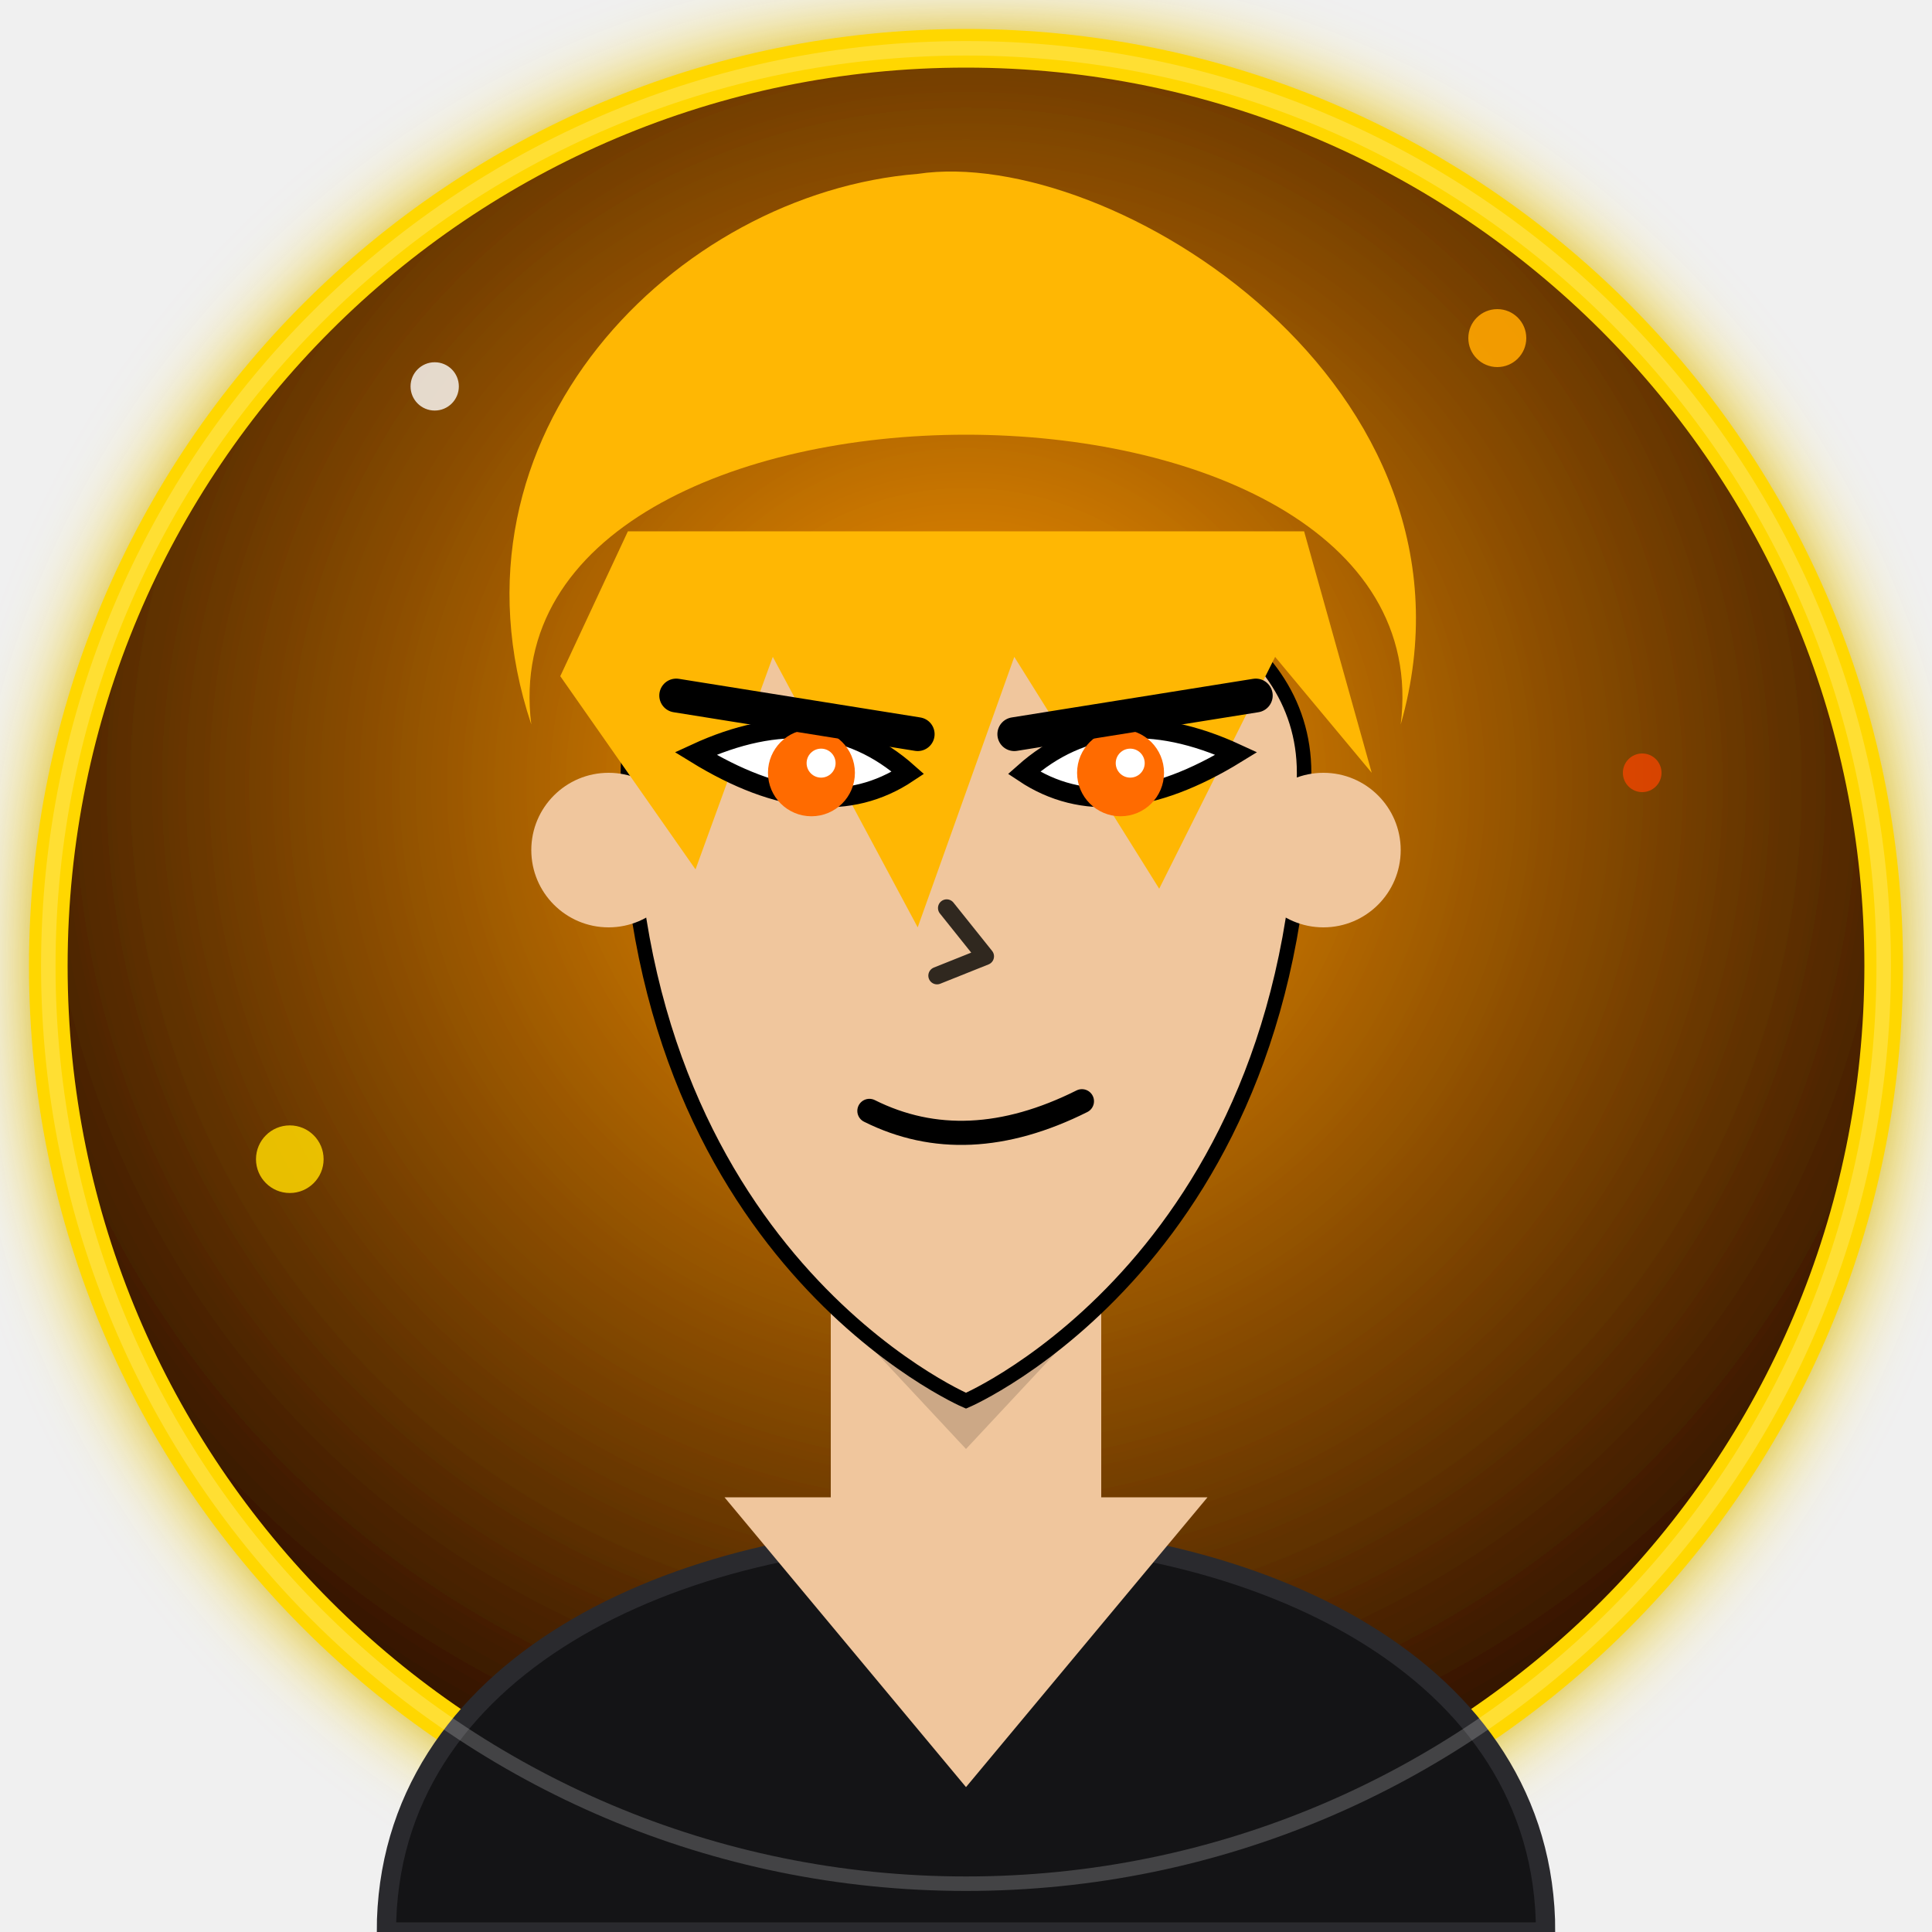
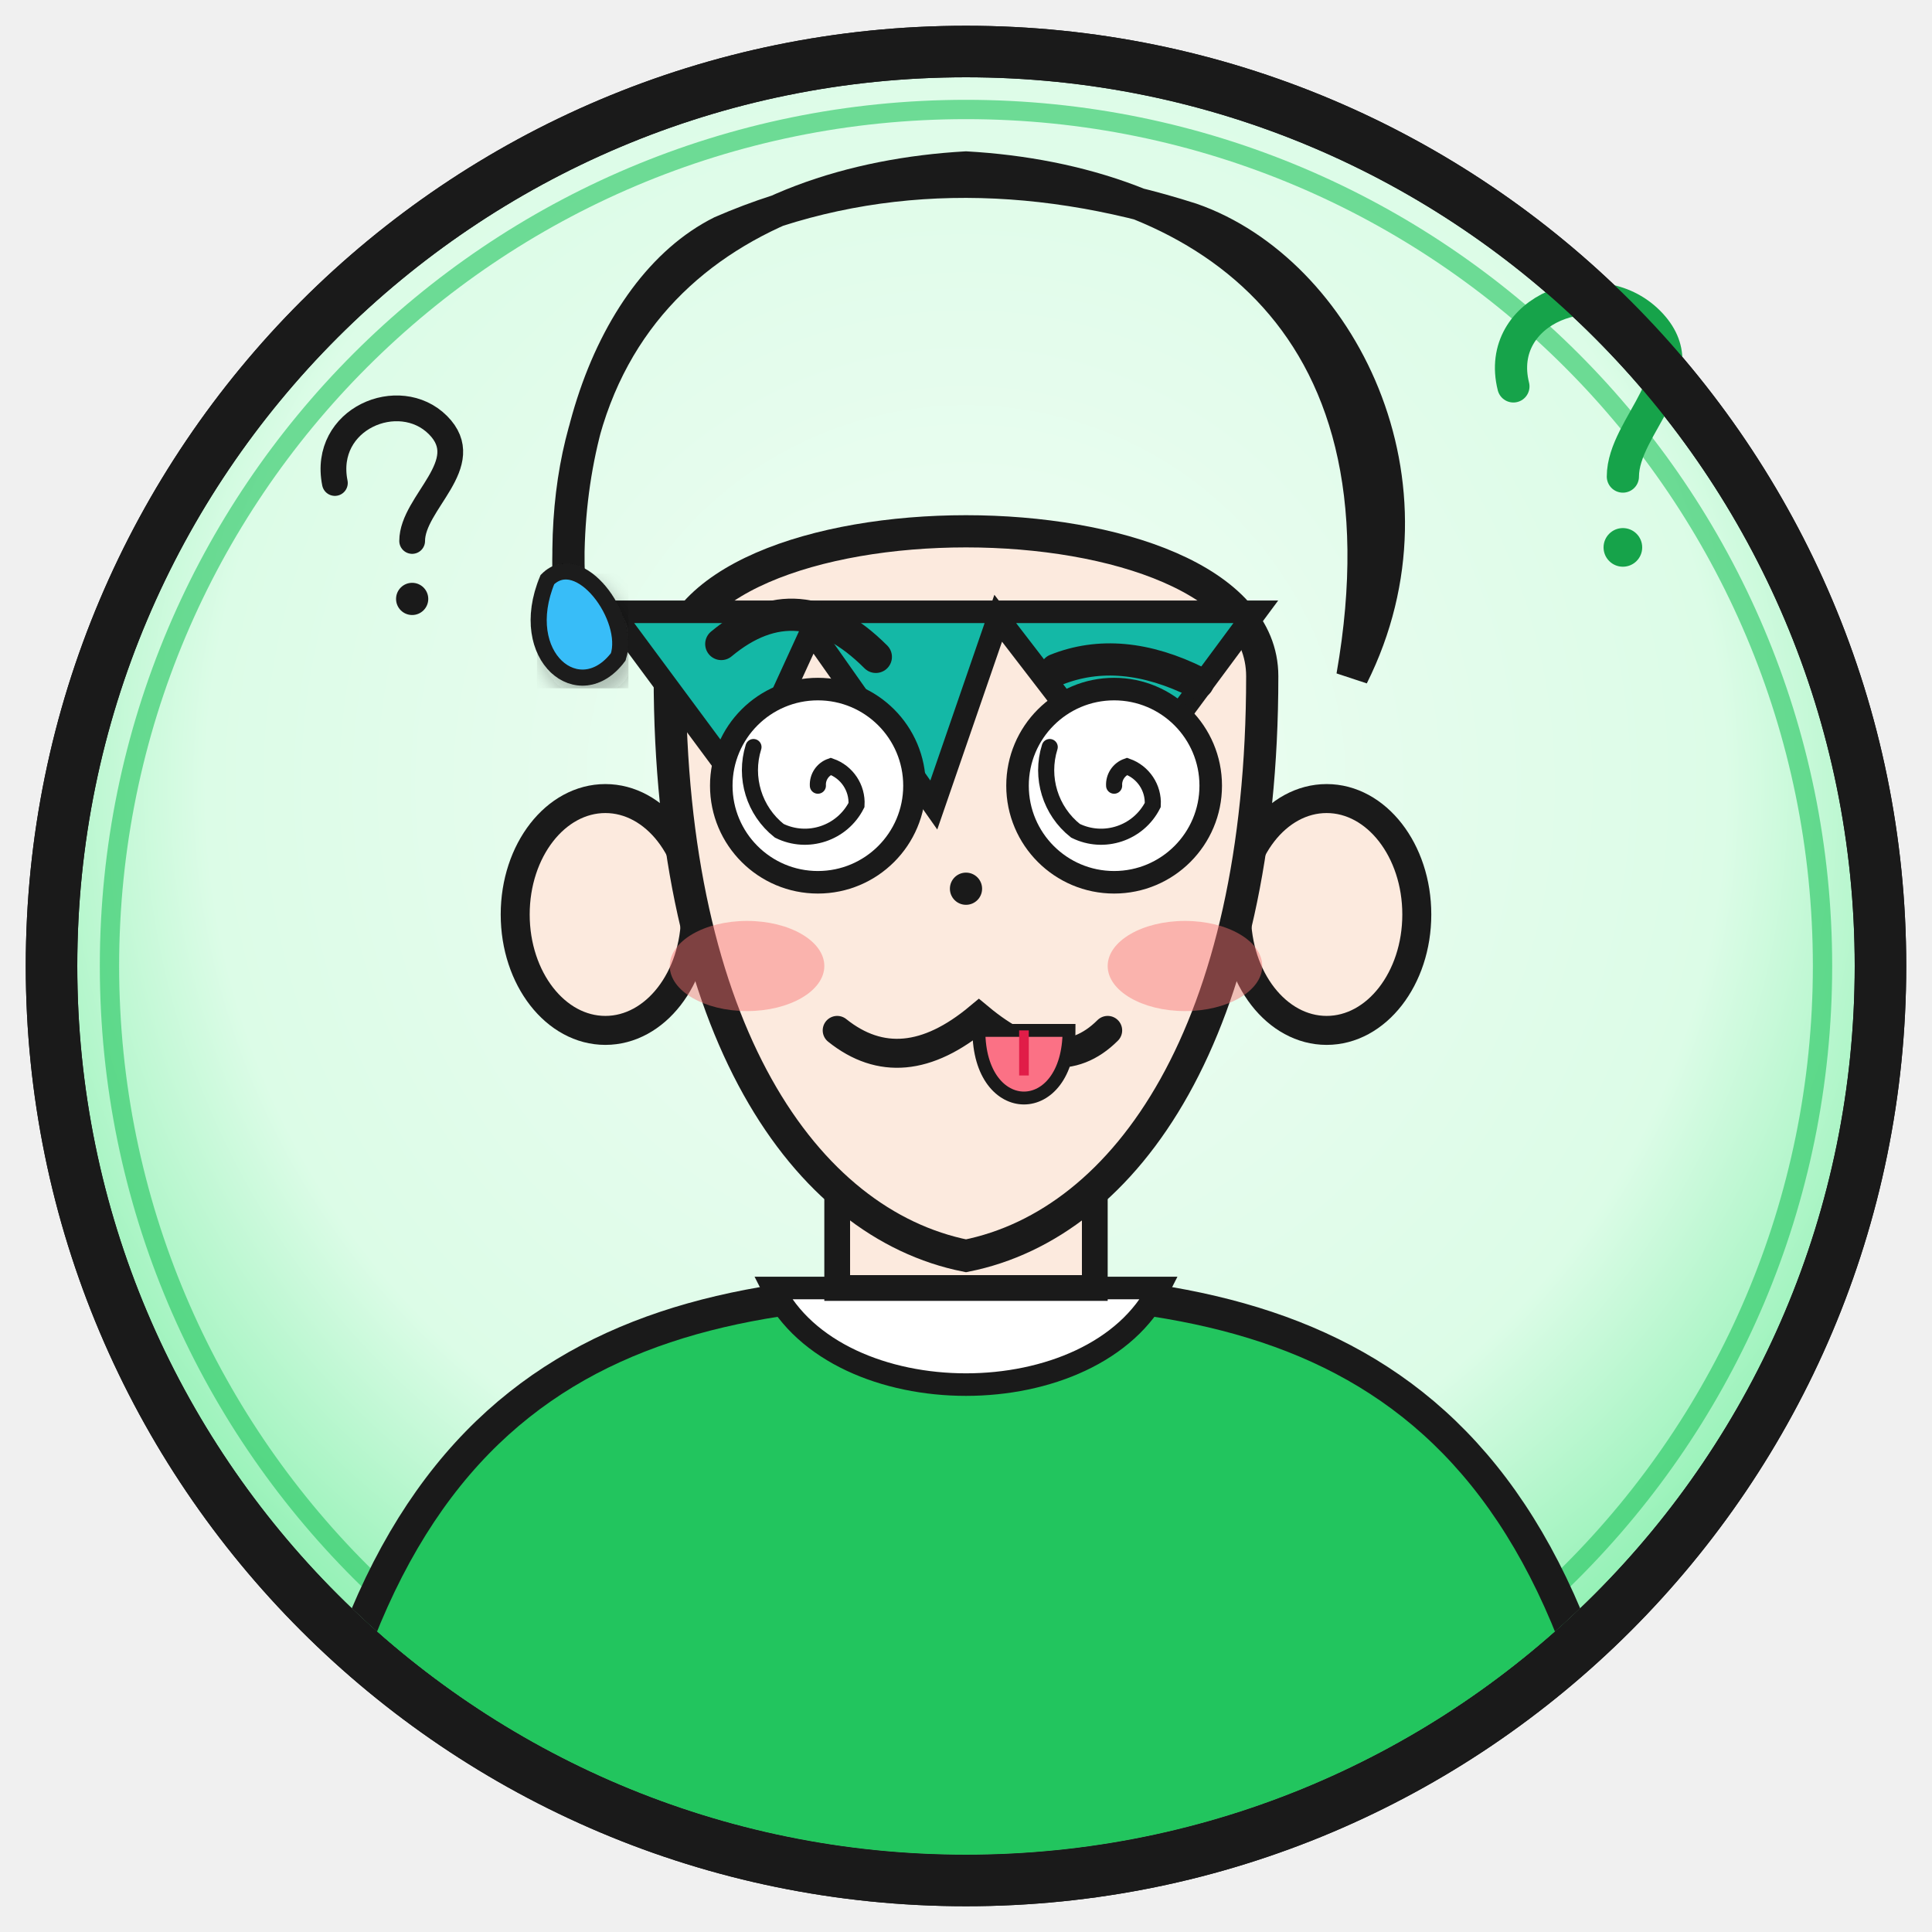
- <svg xmlns="http://www.w3.org/2000/svg" viewBox="0 0 200 200" width="200" height="200">
+ <svg xmlns="http://www.w3.org/2000/svg" viewBox="0 0 300 300" width="300" height="300">
  <defs>
-     <radialGradient id="bg_avatar_10" cx="50%" cy="40%" r="60%">
-       <stop offset="0%" stop-color="#ff9900" />
-       <stop offset="100%" stop-color="#2d1000" />
+     <radialGradient id="derp_bg" cx="50%" cy="40%" r="60%">
+       <stop offset="0%" stop-color="#F0FDF4" />
+       <stop offset="70%" stop-color="#DCFCE7" />
+       <stop offset="100%" stop-color="#86EFAC" />
    </radialGradient>
-     <linearGradient id="goldChain" x1="0%" y1="0%" x2="100%" y2="100%">
-       <stop offset="0%" stop-color="#FFF" />
-       <stop offset="30%" stop-color="#FFD700" />
-       <stop offset="70%" stop-color="#FFA500" />
-       <stop offset="100%" stop-color="#FF8C00" />
-     </linearGradient>
-     <linearGradient id="shemaghPattern" x1="0%" y1="0%" x2="100%" y2="0%">
-       <stop offset="0%" stop-color="#d90429" />
-       <stop offset="50%" stop-color="#ffffff" />
-       <stop offset="100%" stop-color="#d90429" />
-     </linearGradient>
-     <filter id="glow_avatar_10">
-       <feGaussianBlur stdDeviation="4" result="coloredBlur" />
-       <feMerge>
-         <feMergeNode in="coloredBlur" />
-         <feMergeNode in="SourceGraphic" />
-       </feMerge>
+     <filter id="derp_shadow">
+       <feDropShadow dx="1" dy="2" stdDeviation="1.5" flood-color="#1A1A1A" flood-opacity="0.3" />
    </filter>
  </defs>
-   <circle cx="100" cy="100" r="95" fill="url(#bg_avatar_10)" stroke="#ffd700" stroke-width="4" filter="url(#glow_avatar_10)" />
-   <circle cx="45" cy="40" r="2.5" fill="#FFF" opacity="0.8" />
-   <circle cx="155" cy="35" r="3" fill="#FFA500" opacity="0.9" />
-   <circle cx="170" cy="80" r="2" fill="#FF4500" opacity="0.7" />
-   <circle cx="30" cy="120" r="3.5" fill="#FFD700" opacity="0.85" />
-   <path d="M 40 200 C 40 145, 160 145, 160 200 Z" fill="#141416" stroke="#2a2a2e" stroke-width="2" />
-   <path d="M 75 155 L 100 185 L 125 155 Z" fill="#f0c69d" />
-   <rect x="86" y="125" width="28" height="35" fill="#f0c69d" />
-   <path d="M 86 135 L 100 150 L 114 135 Z" fill="#000" opacity="0.15" />
-   <path d="M 65 80 C 65 130, 100 145, 100 145 C 100 145, 135 130, 135 80 C 135 50, 65 50, 65 80 Z" fill="#f0c69d" stroke="#000" stroke-width="1.5" />
-   <circle cx="63" cy="88" r="8" fill="#f0c69d" />
-   <circle cx="137" cy="88" r="8" fill="#f0c69d" />
-   <path d="M 55 75 C 50 35, 150 35, 145 75 C 155 40, 115 15, 95 18 C 70 20, 45 45, 55 75 Z" fill="#ffb703" />
-   <path d="M 58 70 L 72 90 L 80 68 L 95 96 L 105 68 L 120 92 L 132 68 L 142 80 L 135 55 L 65 55 Z" fill="#ffb703" />
-   <path d="M 72 78 Q 85 72 94 80 Q 85 86 72 78 Z" fill="#FFF" stroke="#000" stroke-width="2" />
-   <circle cx="84" cy="80" r="4.5" fill="#ff6b00" />
-   <circle cx="85" cy="79" r="1.5" fill="#FFF" />
-   <path d="M 106 80 Q 115 72 128 78 Q 115 86 106 80 Z" fill="#FFF" stroke="#000" stroke-width="2" />
-   <circle cx="116" cy="80" r="4.5" fill="#ff6b00" />
-   <circle cx="117" cy="79" r="1.5" fill="#FFF" />
-   <path d="M 70 72 L 95 76" stroke="#000" stroke-width="3.5" stroke-linecap="round" />
-   <path d="M 130 72 L 105 76" stroke="#000" stroke-width="3.5" stroke-linecap="round" />
-   <path d="M 98 94 L 102 99 L 97 101" stroke="#000" stroke-width="1.8" stroke-linecap="round" stroke-linejoin="round" fill="none" opacity="0.8" />
-   <path d="M 90 115 Q 100 120 112 114" stroke="#000" stroke-width="2.5" stroke-linecap="round" fill="none" />
-   <circle cx="100" cy="100" r="95" fill="none" stroke="rgba(255,255,255,0.2)" stroke-width="1.5" />
+   <circle cx="150" cy="150" r="142" fill="url(#derp_bg)" stroke="#1A1A1A" stroke-width="8" />
+   <circle cx="150" cy="150" r="133" fill="none" stroke="#22C55E" stroke-width="3" opacity="0.6" />
+   <path d="M 52 75 C 50 65, 62 60, 68 66 C 74 72, 64 78, 64 84" fill="none" stroke="#1A1A1A" stroke-width="4" stroke-linecap="round" />
+   <circle cx="64" cy="93" r="2.5" fill="#1A1A1A" />
+   <path d="M 235 60 C 232 48, 248 42, 256 50 C 264 58, 252 66, 252 74" fill="none" stroke="#16A34A" stroke-width="5" stroke-linecap="round" />
+   <circle cx="252" cy="85" r="3" fill="#16A34A" />
+   <g clip-path="url(#derpClip)">
+     <clipPath id="derpClip">
+       <circle cx="150" cy="150" r="138" />
+     </clipPath>
+     <path d="M 45 300 C 55 215, 95 200, 150 200 C 205 200, 245 215, 255 300 Z" fill="#22C55E" stroke="#1A1A1A" stroke-width="5" />
+     <path d="M 120 200 C 130 220, 170 220, 180 200 Z" fill="#FFF" stroke="#1A1A1A" stroke-width="3.5" />
+     <rect x="130" y="160" width="40" height="40" fill="#FCEADE" stroke="#1A1A1A" stroke-width="4" />
+     <ellipse cx="94" cy="142" rx="14" ry="18" fill="#FCEADE" stroke="#1A1A1A" stroke-width="4.5" />
+     <ellipse cx="206" cy="142" rx="14" ry="18" fill="#FCEADE" stroke="#1A1A1A" stroke-width="4.5" />
+     <path d="M 104 105 C 104 75, 196 75, 196 105 C 196 160, 175 190, 150 195 C 125 190, 104 160, 104 105 Z" fill="#FCEADE" stroke="#1A1A1A" stroke-width="5" />
+     <ellipse cx="116" cy="150" rx="12" ry="7" fill="#F87171" opacity="0.45" />
+     <ellipse cx="184" cy="150" rx="12" ry="7" fill="#F87171" opacity="0.45" />
+     <path d="M 90 105 C 80 48, 115 28, 150 26 C 185 28, 220 48, 210 105 C 225 75, 208 42, 185 34 C 160 26, 135 26, 112 36 C 94 45, 84 75, 90 105 Z" fill="#0D9488" stroke="#1A1A1A" stroke-width="5" />
+     <path d="M 95 95 L 115 122 L 126 98 L 145 125 L 155 96 L 175 122 L 195 95 Z" fill="#14B8A6" stroke="#1A1A1A" stroke-width="3.5" />
+     <path d="M 85 90 C 80 102, 90 110, 96 102 C 98 96, 90 85, 85 90 Z" fill="#38BDF8" stroke="#1A1A1A" stroke-width="2.5" filter="url(#derp_shadow)" />
+     <circle cx="127" cy="122" r="15" fill="#FFF" stroke="#1A1A1A" stroke-width="3.5" />
+     <path d="M 127 122 M 127 122 A 3 3 0 0 1 129 119 A 6 6 0 0 1 133 125 A 9 9 0 0 1 121 129 A 12 12 0 0 1 117 116" fill="none" stroke="#1A1A1A" stroke-width="2.5" stroke-linecap="round" />
+     <circle cx="173" cy="122" r="15" fill="#FFF" stroke="#1A1A1A" stroke-width="3.5" />
+     <path d="M 173 122 M 173 122 A 3 3 0 0 1 175 119 A 6 6 0 0 1 179 125 A 9 9 0 0 1 167 129 A 12 12 0 0 1 163 116" fill="none" stroke="#1A1A1A" stroke-width="2.5" stroke-linecap="round" />
+     <path d="M 112 100 Q 124 90 136 102" stroke="#1A1A1A" stroke-width="5" stroke-linecap="round" fill="none" />
+     <path d="M 164 104 Q 174 100 186 106" stroke="#1A1A1A" stroke-width="5" stroke-linecap="round" fill="none" />
+     <circle cx="150" cy="138" r="2.5" fill="#1A1A1A" />
+     <path d="M 130 160 Q 140 168 152 158 Q 164 168 172 160" stroke="#1A1A1A" stroke-width="4.5" stroke-linecap="round" fill="none" />
+     <path d="M 152 160 C 152 174, 166 174, 166 160 Z" fill="#FB7185" stroke="#1A1A1A" stroke-width="2" />
+     <line x1="159" y1="160" x2="159" y2="167" stroke="#E11D48" stroke-width="1.5" />
+   </g>
+   <circle cx="150" cy="150" r="142" fill="none" stroke="#1A1A1A" stroke-width="8" />
</svg>
